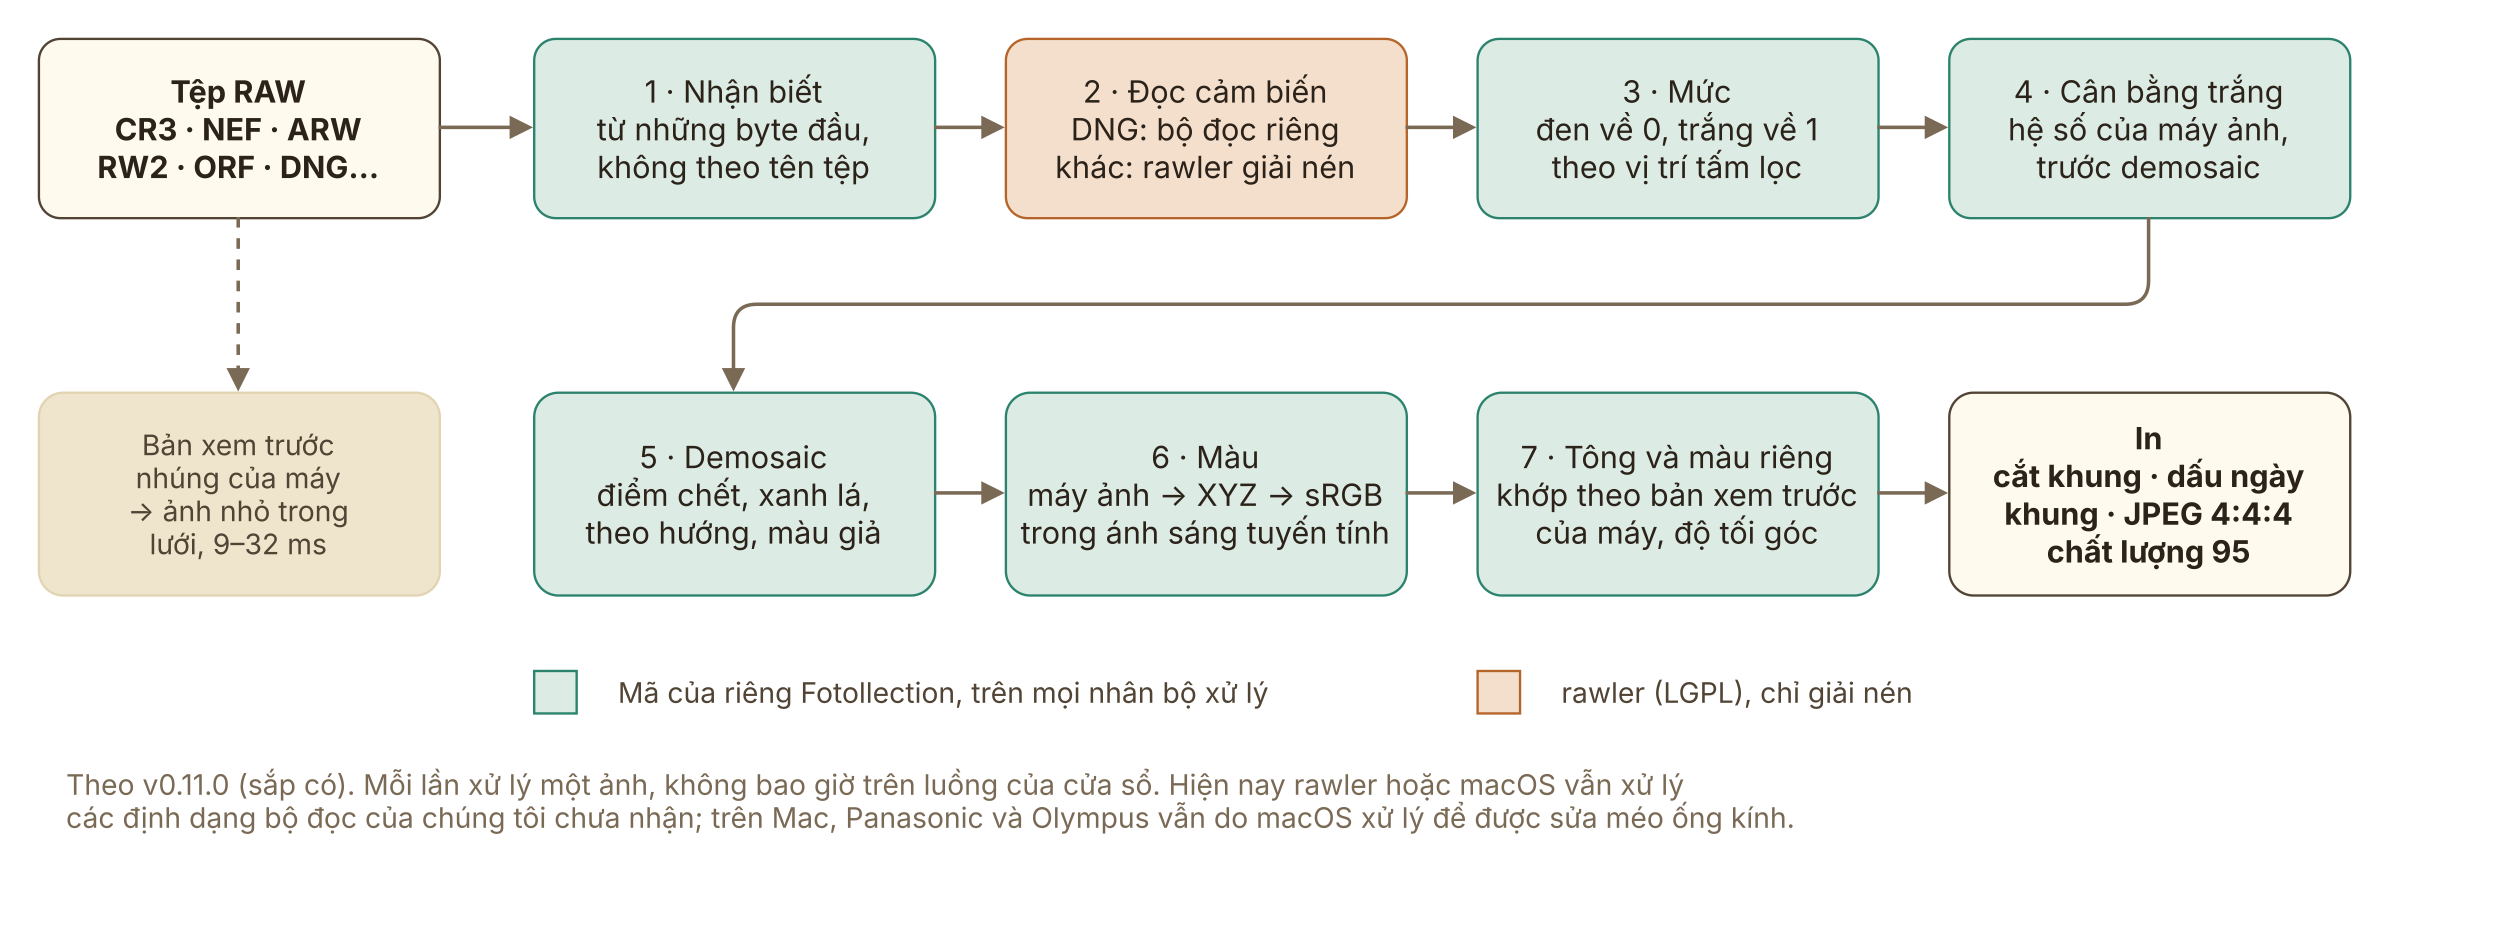
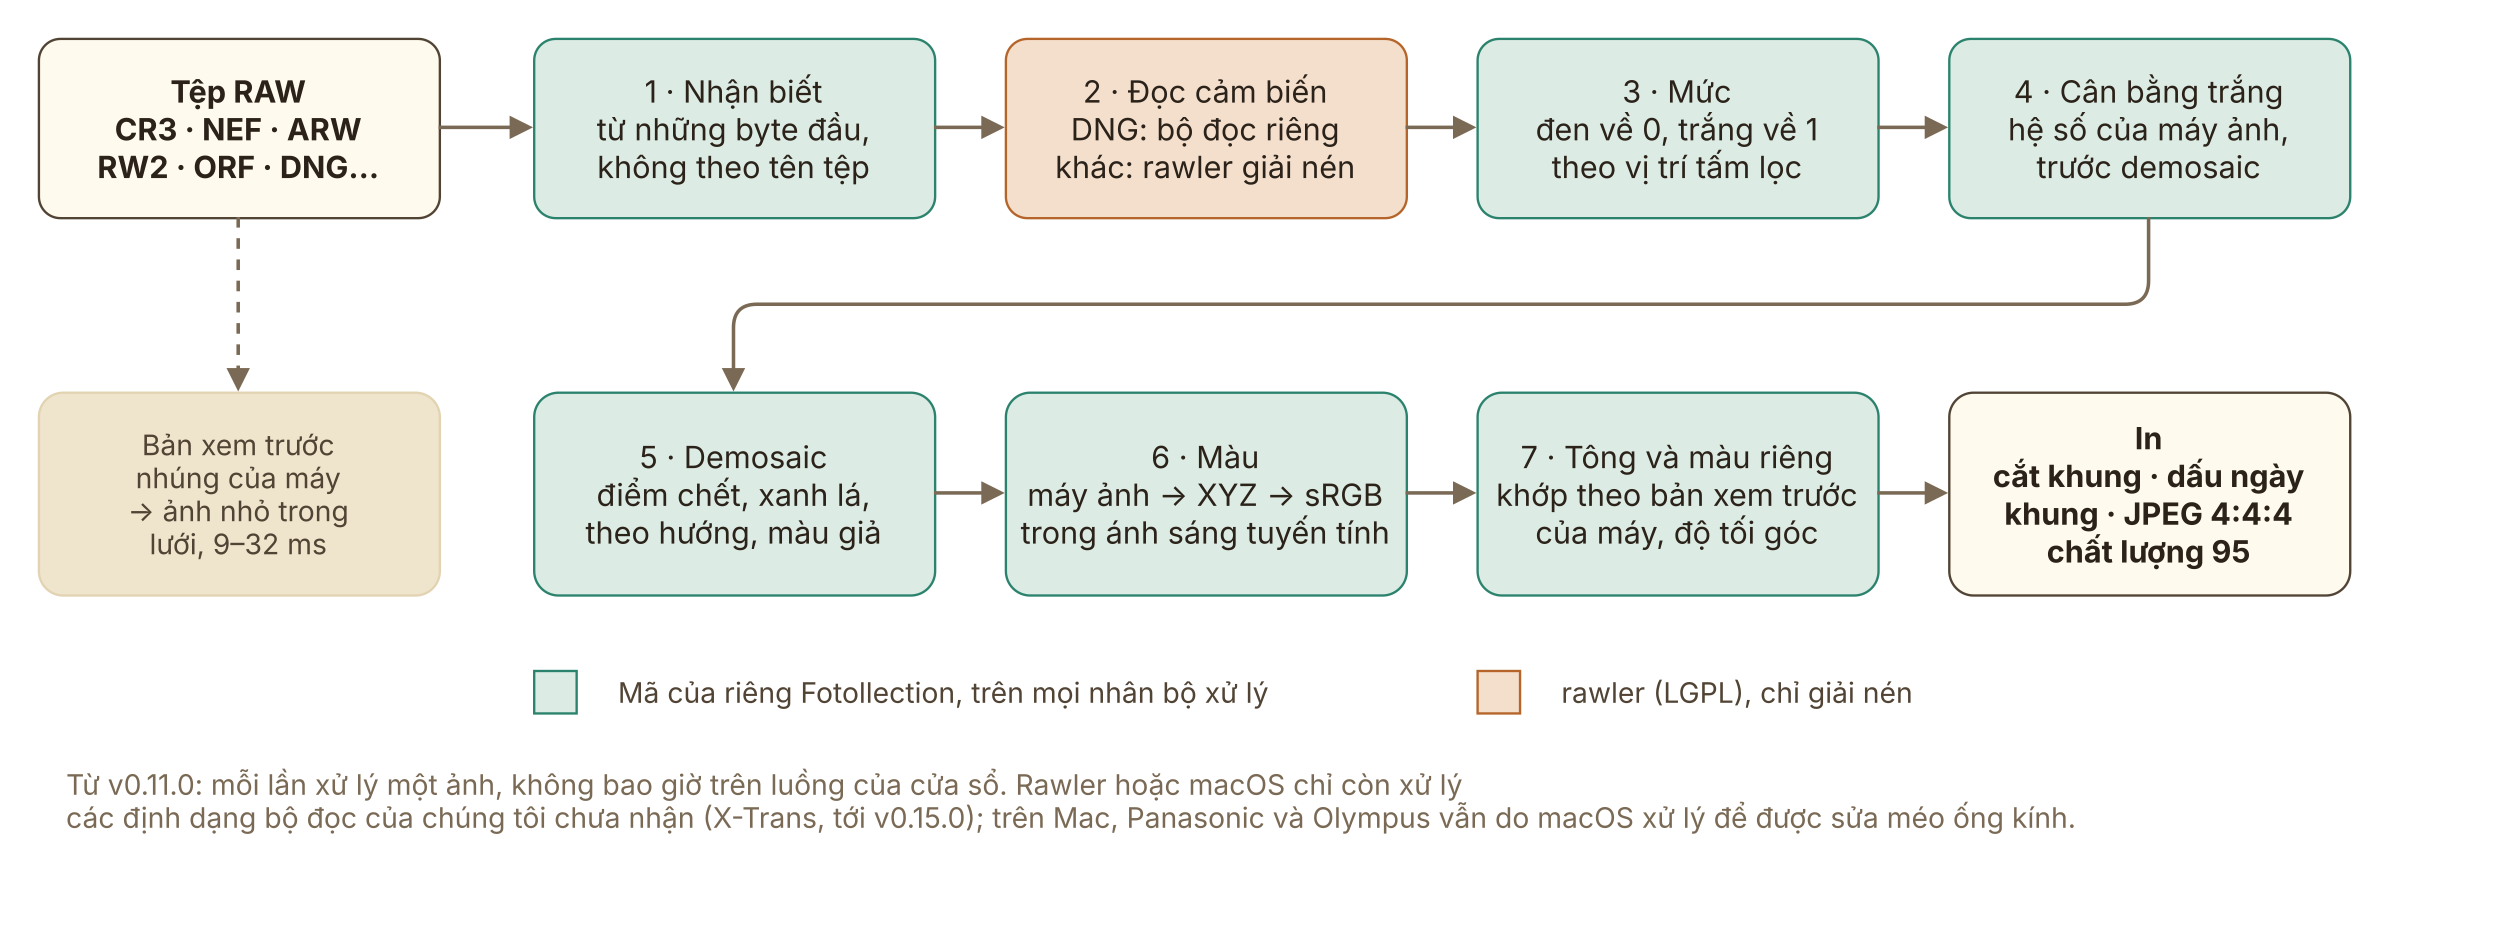
<svg xmlns="http://www.w3.org/2000/svg" role="img" aria-label="Một ảnh RAW, từ tệp tới ảnh in" style="background: transparent; background-color: transparent; " version="1.1" width="1060px" height="396px" viewBox="0 0 1060 396">
  <style>@media (prefers-color-scheme: dark){[fill="#fffaee"]{fill:#262019}[stroke="#fffaee"]{stroke:#262019}[fill="#efe5cc"]{fill:#211b15}[stroke="#efe5cc"]{stroke:#211b15}[fill="#2b2219"]{fill:#f3ead6}[stroke="#2b2219"]{stroke:#f3ead6}[fill="#514435"]{fill:#d8cab0}[stroke="#514435"]{stroke:#d8cab0}[fill="#7a6a55"]{fill:#a8977c}[stroke="#7a6a55"]{stroke:#a8977c}[fill="#e2d4b3"]{fill:#3b3127}[stroke="#e2d4b3"]{stroke:#3b3127}[fill="#2c836d"]{fill:#c98a52}[stroke="#2c836d"]{stroke:#c98a52}[fill="#dcebe3"]{fill:#3a2c1f}[stroke="#dcebe3"]{stroke:#3a2c1f}[fill="#b5652a"]{fill:#e3a067}[stroke="#b5652a"]{stroke:#e3a067}[fill="#f4dfcc"]{fill:#3a2a1c}[stroke="#f4dfcc"]{stroke:#3a2a1c}}</style>
  <defs />
  <g>
    <g data-cell-id="0">
      <g data-cell-id="1">
        <g data-cell-id="c3">
          <g transform="translate(0.5,0.5)">
            <rect x="16" y="16" width="170" height="76" rx="9.12" ry="9.12" fill="#fffaee" stroke="#514435" pointer-events="all" />
          </g>
          <g>
            <g fill="#2b2219" font-family="system-ui, -apple-system, 'Segoe UI', sans-serif" font-weight="bold" text-anchor="middle" font-size="13px">
              <text x="101" y="43.5">Tệp RAW</text>
              <text x="101" y="59.5">CR3 · NEF · ARW</text>
              <text x="101" y="75.5">RW2 · ORF · DNG…</text>
            </g>
          </g>
        </g>
        <g data-cell-id="c4">
          <g transform="translate(0.5,0.5)">
            <rect x="226" y="16" width="170" height="76" rx="9.12" ry="9.12" fill="#dcebe3" stroke="#2c836d" pointer-events="all" />
          </g>
          <g>
            <g fill="#2b2219" font-family="system-ui, -apple-system, 'Segoe UI', sans-serif" text-anchor="middle" font-size="13px">
              <text x="311" y="43.5">1 · Nhận biết</text>
              <text x="311" y="59.5">từ những byte đầu,</text>
              <text x="311" y="75.5">không theo tên tệp</text>
            </g>
          </g>
        </g>
        <g data-cell-id="c5">
          <g transform="translate(0.5,0.5)">
            <rect x="426" y="16" width="170" height="76" rx="9.12" ry="9.12" fill="#f4dfcc" stroke="#b5652a" pointer-events="all" />
          </g>
          <g>
            <g fill="#2b2219" font-family="system-ui, -apple-system, 'Segoe UI', sans-serif" text-anchor="middle" font-size="13px">
              <text x="511" y="43.5">2 · Đọc cảm biến</text>
              <text x="511" y="59.5">DNG: bộ đọc riêng</text>
              <text x="511" y="75.5">khác: rawler giải nén</text>
            </g>
          </g>
        </g>
        <g data-cell-id="c6">
          <g transform="translate(0.5,0.5)">
            <rect x="626" y="16" width="170" height="76" rx="9.12" ry="9.12" fill="#dcebe3" stroke="#2c836d" pointer-events="all" />
          </g>
          <g>
            <g fill="#2b2219" font-family="system-ui, -apple-system, 'Segoe UI', sans-serif" text-anchor="middle" font-size="13px">
              <text x="711" y="43.5">3 · Mức</text>
              <text x="711" y="59.5">đen về 0, trắng về 1</text>
              <text x="711" y="75.5">theo vị trí tấm lọc</text>
            </g>
          </g>
        </g>
        <g data-cell-id="c7">
          <g transform="translate(0.5,0.5)">
            <rect x="826" y="16" width="170" height="76" rx="9.12" ry="9.12" fill="#dcebe3" stroke="#2c836d" pointer-events="all" />
          </g>
          <g>
            <g fill="#2b2219" font-family="system-ui, -apple-system, 'Segoe UI', sans-serif" text-anchor="middle" font-size="13px">
              <text x="911" y="43.5">4 · Cân bằng trắng</text>
              <text x="911" y="59.5">hệ số của máy ảnh,</text>
              <text x="911" y="75.5">trước demosaic</text>
            </g>
          </g>
        </g>
        <g data-cell-id="c8">
          <g transform="translate(0.5,0.5)">
            <rect x="226" y="166" width="170" height="86" rx="10.32" ry="10.32" fill="#dcebe3" stroke="#2c836d" pointer-events="all" />
          </g>
          <g>
            <g fill="#2b2219" font-family="system-ui, -apple-system, 'Segoe UI', sans-serif" text-anchor="middle" font-size="13px">
              <text x="311" y="198.5">5 · Demosaic</text>
              <text x="311" y="214.5">điểm chết, xanh lá,</text>
              <text x="311" y="230.5">theo hướng, màu giả</text>
            </g>
          </g>
        </g>
        <g data-cell-id="c9">
          <g transform="translate(0.5,0.5)">
            <rect x="426" y="166" width="170" height="86" rx="10.32" ry="10.32" fill="#dcebe3" stroke="#2c836d" pointer-events="all" />
          </g>
          <g>
            <g fill="#2b2219" font-family="system-ui, -apple-system, 'Segoe UI', sans-serif" text-anchor="middle" font-size="13px">
              <text x="511" y="198.5">6 · Màu</text>
              <text x="511" y="214.5">máy ảnh → XYZ → sRGB</text>
              <text x="511" y="230.5">trong ánh sáng tuyến tính</text>
            </g>
          </g>
        </g>
        <g data-cell-id="c10">
          <g transform="translate(0.5,0.5)">
            <rect x="626" y="166" width="170" height="86" rx="10.32" ry="10.32" fill="#dcebe3" stroke="#2c836d" pointer-events="all" />
          </g>
          <g>
            <g fill="#2b2219" font-family="system-ui, -apple-system, 'Segoe UI', sans-serif" text-anchor="middle" font-size="13px">
              <text x="711" y="198.5">7 · Tông và màu riêng</text>
              <text x="711" y="214.5">khớp theo bản xem trước</text>
              <text x="711" y="230.5">của máy, độ tối góc</text>
            </g>
          </g>
        </g>
        <g data-cell-id="c11">
          <g transform="translate(0.5,0.5)">
            <rect x="826" y="166" width="170" height="86" rx="10.32" ry="10.32" fill="#fffaee" stroke="#514435" pointer-events="all" />
          </g>
          <g>
            <g fill="#2b2219" font-family="system-ui, -apple-system, 'Segoe UI', sans-serif" font-weight="bold" text-anchor="middle" font-size="13px">
              <text x="911" y="190.5">In</text>
              <text x="911" y="206.5">cắt khung · dấu ngày</text>
              <text x="911" y="222.5">khung · JPEG 4:4:4</text>
              <text x="911" y="238.5">chất lượng 95</text>
            </g>
          </g>
        </g>
        <g data-cell-id="c12">
          <g>
            <path d="M 186 54 L 216.82 54" fill="none" stroke="#7a6a55" stroke-width="1.5" stroke-miterlimit="10" pointer-events="stroke" />
            <path d="M 224.32 54 L 216.82 57.75 L 216.82 50.25 Z" fill="#7a6a55" stroke="#7a6a55" stroke-width="1.5" stroke-miterlimit="10" pointer-events="all" />
          </g>
        </g>
        <g data-cell-id="c13">
          <g>
            <path d="M 396 54 L 416.82 54" fill="none" stroke="#7a6a55" stroke-width="1.5" stroke-miterlimit="10" pointer-events="stroke" />
            <path d="M 424.32 54 L 416.82 57.75 L 416.82 50.25 Z" fill="#7a6a55" stroke="#7a6a55" stroke-width="1.5" stroke-miterlimit="10" pointer-events="all" />
          </g>
        </g>
        <g data-cell-id="c14">
          <g>
            <path d="M 596 54 L 616.82 54" fill="none" stroke="#7a6a55" stroke-width="1.5" stroke-miterlimit="10" pointer-events="stroke" />
            <path d="M 624.32 54 L 616.82 57.75 L 616.82 50.25 Z" fill="#7a6a55" stroke="#7a6a55" stroke-width="1.5" stroke-miterlimit="10" pointer-events="all" />
          </g>
        </g>
        <g data-cell-id="c15">
          <g>
            <path d="M 796 54 L 816.82 54" fill="none" stroke="#7a6a55" stroke-width="1.5" stroke-miterlimit="10" pointer-events="stroke" />
            <path d="M 824.32 54 L 816.82 57.75 L 816.82 50.25 Z" fill="#7a6a55" stroke="#7a6a55" stroke-width="1.5" stroke-miterlimit="10" pointer-events="all" />
          </g>
        </g>
        <g data-cell-id="c16">
          <g>
            <path d="M 911 92 L 911 119 Q 911 129 901 129 L 321 129 Q 311 129 311 139 L 311 156.82" fill="none" stroke="#7a6a55" stroke-width="1.5" stroke-miterlimit="10" pointer-events="stroke" />
            <path d="M 311 164.32 L 307.25 156.82 L 314.75 156.82 Z" fill="#7a6a55" stroke="#7a6a55" stroke-width="1.5" stroke-miterlimit="10" pointer-events="all" />
          </g>
        </g>
        <g data-cell-id="c17">
          <g>
            <path d="M 396 209 L 416.82 209" fill="none" stroke="#7a6a55" stroke-width="1.5" stroke-miterlimit="10" pointer-events="stroke" />
            <path d="M 424.32 209 L 416.82 212.75 L 416.82 205.25 Z" fill="#7a6a55" stroke="#7a6a55" stroke-width="1.5" stroke-miterlimit="10" pointer-events="all" />
          </g>
        </g>
        <g data-cell-id="c18">
          <g>
            <path d="M 596 209 L 616.82 209" fill="none" stroke="#7a6a55" stroke-width="1.5" stroke-miterlimit="10" pointer-events="stroke" />
            <path d="M 624.32 209 L 616.82 212.75 L 616.82 205.25 Z" fill="#7a6a55" stroke="#7a6a55" stroke-width="1.5" stroke-miterlimit="10" pointer-events="all" />
          </g>
        </g>
        <g data-cell-id="c19">
          <g>
            <path d="M 796 209 L 816.82 209" fill="none" stroke="#7a6a55" stroke-width="1.5" stroke-miterlimit="10" pointer-events="stroke" />
            <path d="M 824.32 209 L 816.82 212.75 L 816.82 205.25 Z" fill="#7a6a55" stroke="#7a6a55" stroke-width="1.5" stroke-miterlimit="10" pointer-events="all" />
          </g>
        </g>
        <g data-cell-id="c20">
          <g transform="translate(0.5,0.5)">
            <rect x="16" y="166" width="170" height="86" rx="10.32" ry="10.32" fill="#efe5cc" stroke="#e2d4b3" pointer-events="all" />
          </g>
          <g>
            <g fill="#514435" font-family="system-ui, -apple-system, 'Segoe UI', sans-serif" text-anchor="middle" font-size="12px">
              <text x="101" y="193">Bản xem trước</text>
              <text x="101" y="207">nhúng của máy</text>
              <text x="101" y="221">→ ảnh nhỏ trong</text>
              <text x="101" y="235">lưới, 9–32 ms</text>
            </g>
          </g>
        </g>
        <g data-cell-id="c21">
          <g>
            <path d="M 101 92 L 101 156.82" fill="none" stroke="#7a6a55" stroke-width="1.5" stroke-miterlimit="10" stroke-dasharray="4.5 4.5" pointer-events="stroke" />
            <path d="M 101 164.32 L 97.25 156.82 L 104.75 156.82 Z" fill="#7a6a55" stroke="#7a6a55" stroke-width="1.5" stroke-miterlimit="10" pointer-events="all" />
          </g>
        </g>
        <g data-cell-id="c22">
          <g transform="translate(0.5,0.5)">
            <rect x="226" y="284" width="18" height="18" fill="#dcebe3" stroke="#2c836d" pointer-events="all" />
          </g>
        </g>
        <g data-cell-id="c23">
          <g>
            <rect x="250" y="278" width="330" height="30" rx="3.6" ry="3.6" fill="none" stroke="none" pointer-events="all" />
          </g>
          <g>
            <g fill="#514435" font-family="system-ui, -apple-system, 'Segoe UI', sans-serif" text-anchor="start" font-size="12px">
              <text x="262" y="298">Mã của riêng Fotollection, trên mọi nhân bộ xử lý</text>
            </g>
          </g>
        </g>
        <g data-cell-id="c24">
          <g transform="translate(0.5,0.5)">
            <rect x="626" y="284" width="18" height="18" fill="#f4dfcc" stroke="#b5652a" pointer-events="all" />
          </g>
        </g>
        <g data-cell-id="c25">
          <g>
            <rect x="650" y="278" width="330" height="30" rx="3.6" ry="3.6" fill="none" stroke="none" pointer-events="all" />
          </g>
          <g>
            <g fill="#514435" font-family="system-ui, -apple-system, 'Segoe UI', sans-serif" text-anchor="start" font-size="12px">
              <text x="662" y="298">rawler (LGPL), chỉ giải nén</text>
            </g>
          </g>
        </g>
        <g data-cell-id="c26">
          <g>
            <rect x="16" y="316" width="1010" height="46" rx="5.52" ry="5.52" fill="none" stroke="none" pointer-events="all" />
          </g>
          <g>
            <g fill="#7a6a55" font-family="system-ui, -apple-system, 'Segoe UI', sans-serif" text-anchor="start" font-size="12px">
-               <text x="28" y="337">Theo v0.11.0 (sắp có). Mỗi lần xử lý một ảnh, không bao giờ trên luồng của cửa sổ. Hiện nay rawler hoặc macOS vẫn xử lý</text>
-               <text x="28" y="351">các định dạng bộ đọc của chúng tôi chưa nhận; trên Mac, Panasonic và Olympus vẫn do macOS xử lý để được sửa méo ống kính.</text>
+               <text x="28" y="337">Từ v0.11.0: mỗi lần xử lý một ảnh, không bao giờ trên luồng của cửa sổ. Rawler hoặc macOS chỉ còn xử lý</text>
+               <text x="28" y="351">các định dạng bộ đọc của chúng tôi chưa nhận (X-Trans, tới v0.15.0); trên Mac, Panasonic và Olympus vẫn do macOS xử lý để được sửa méo ống kính.</text>
            </g>
          </g>
        </g>
      </g>
    </g>
  </g>
</svg>
